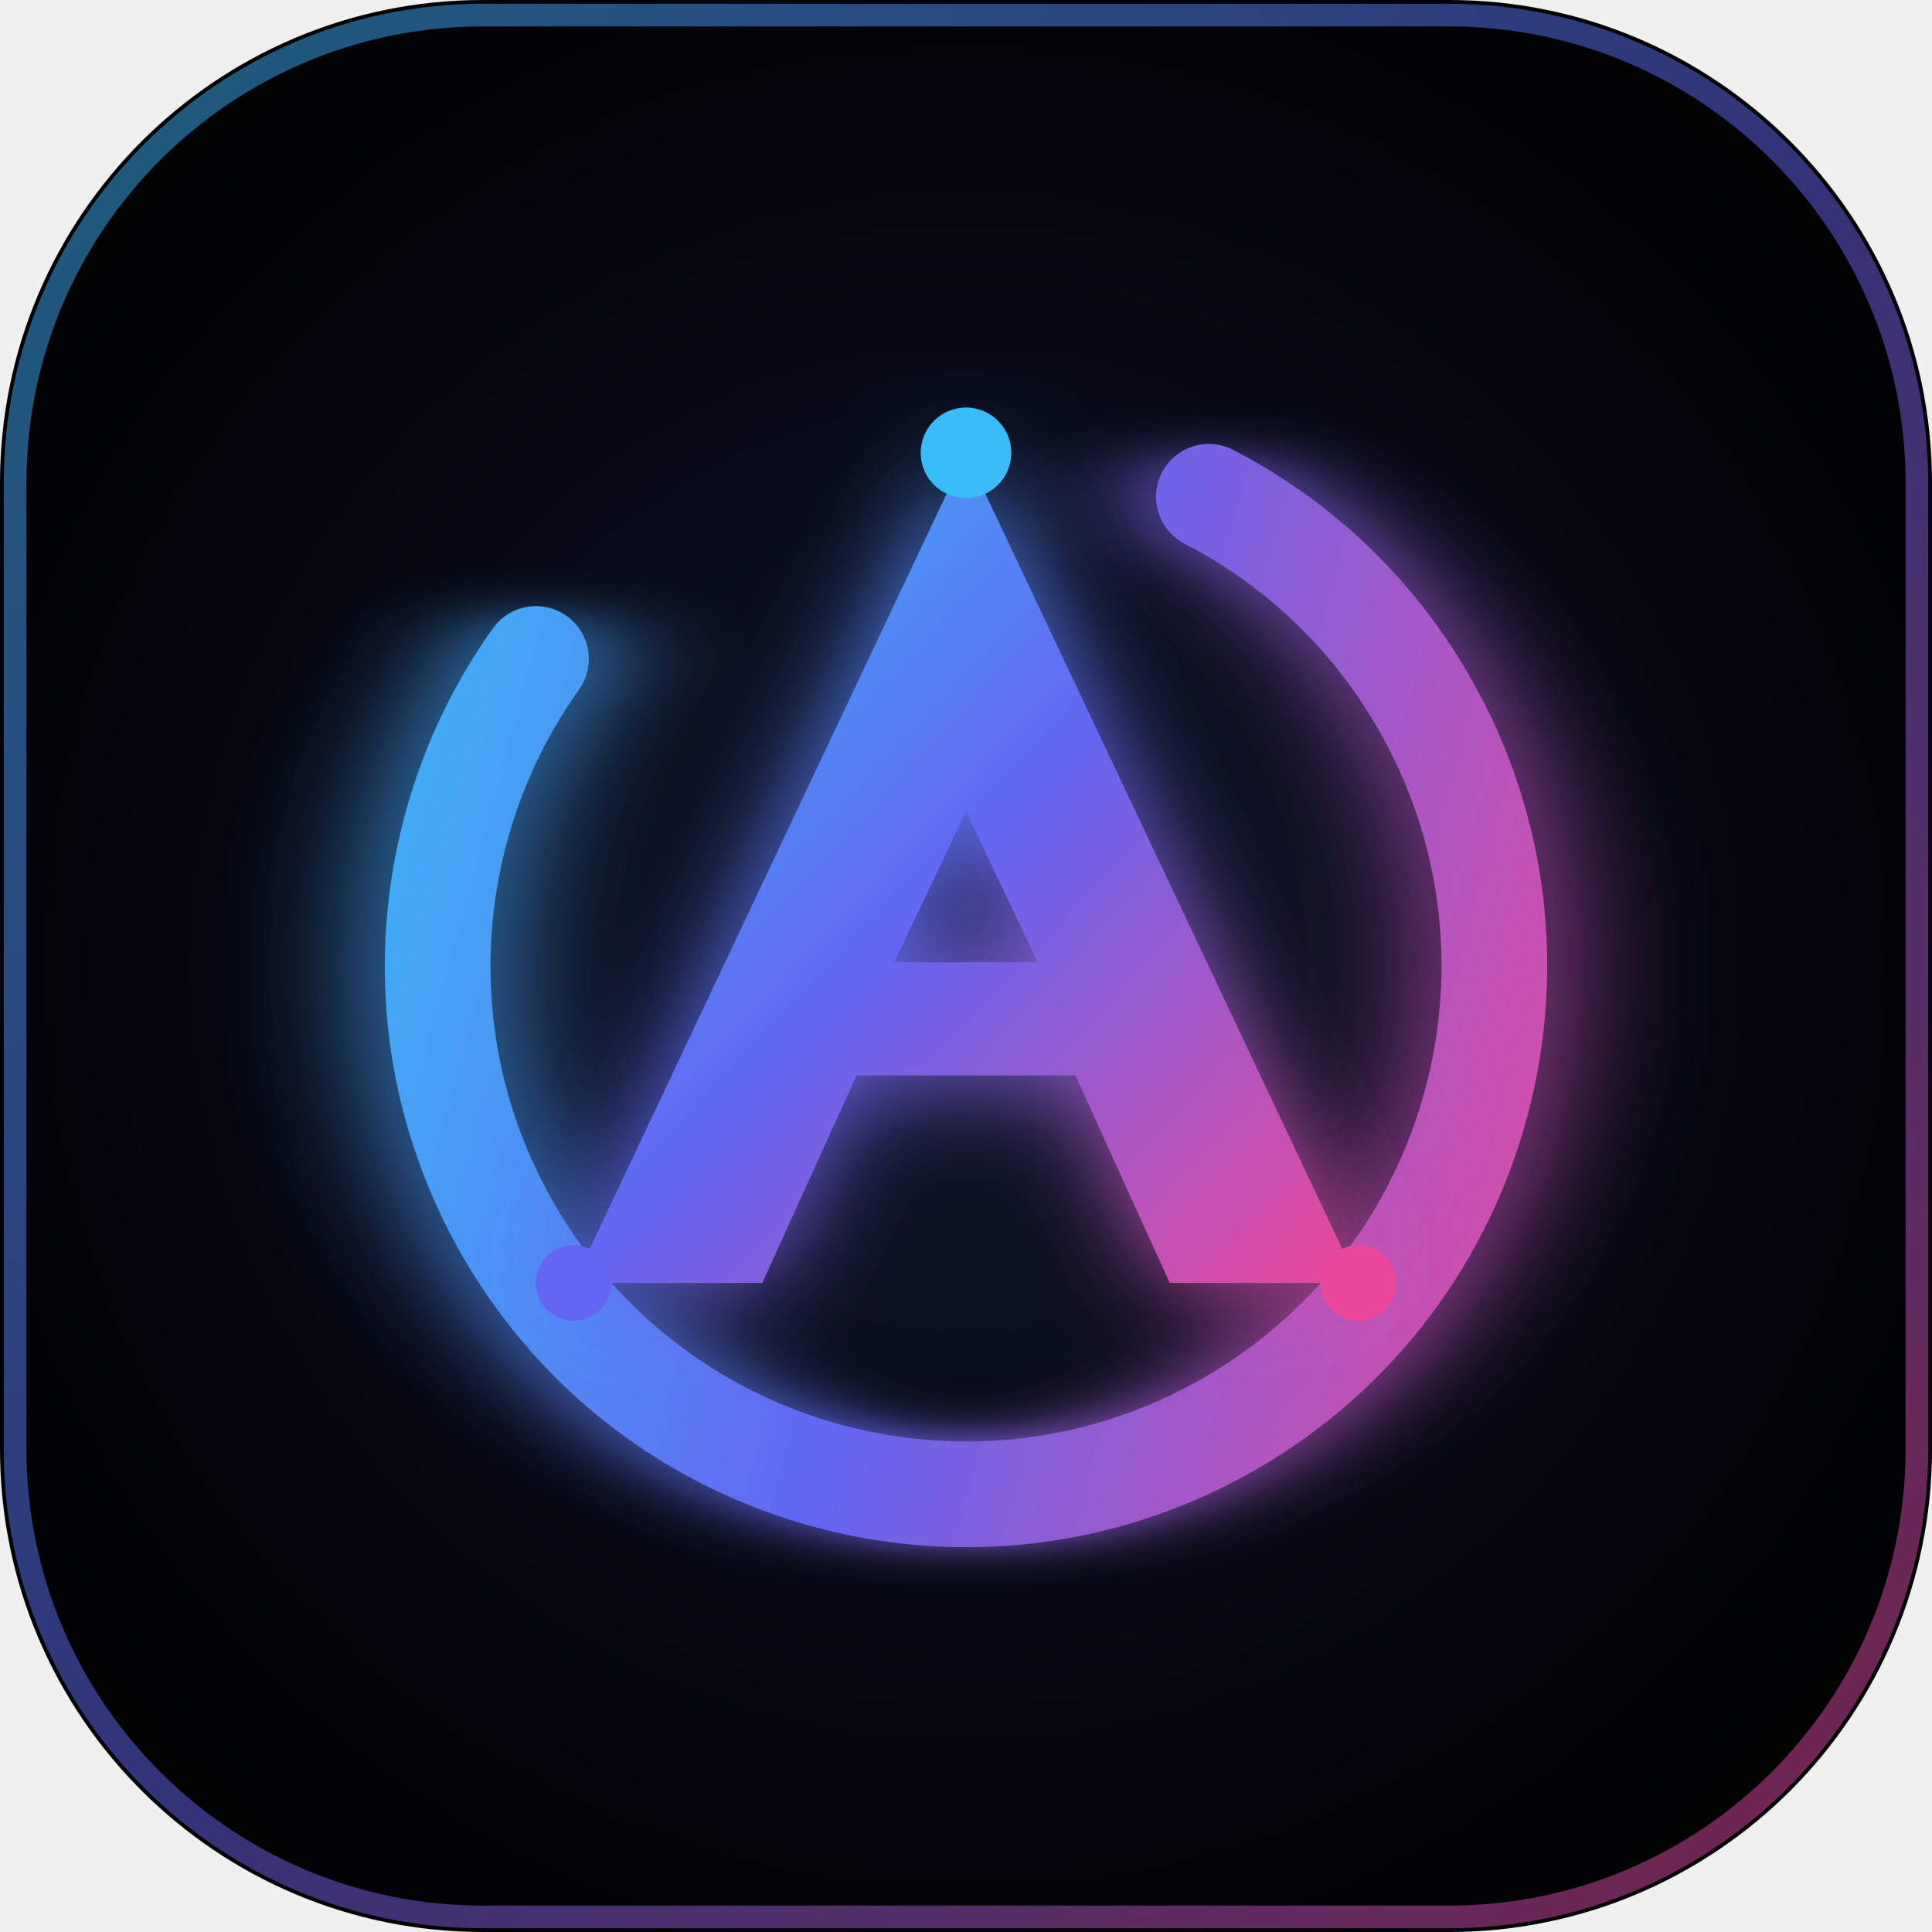
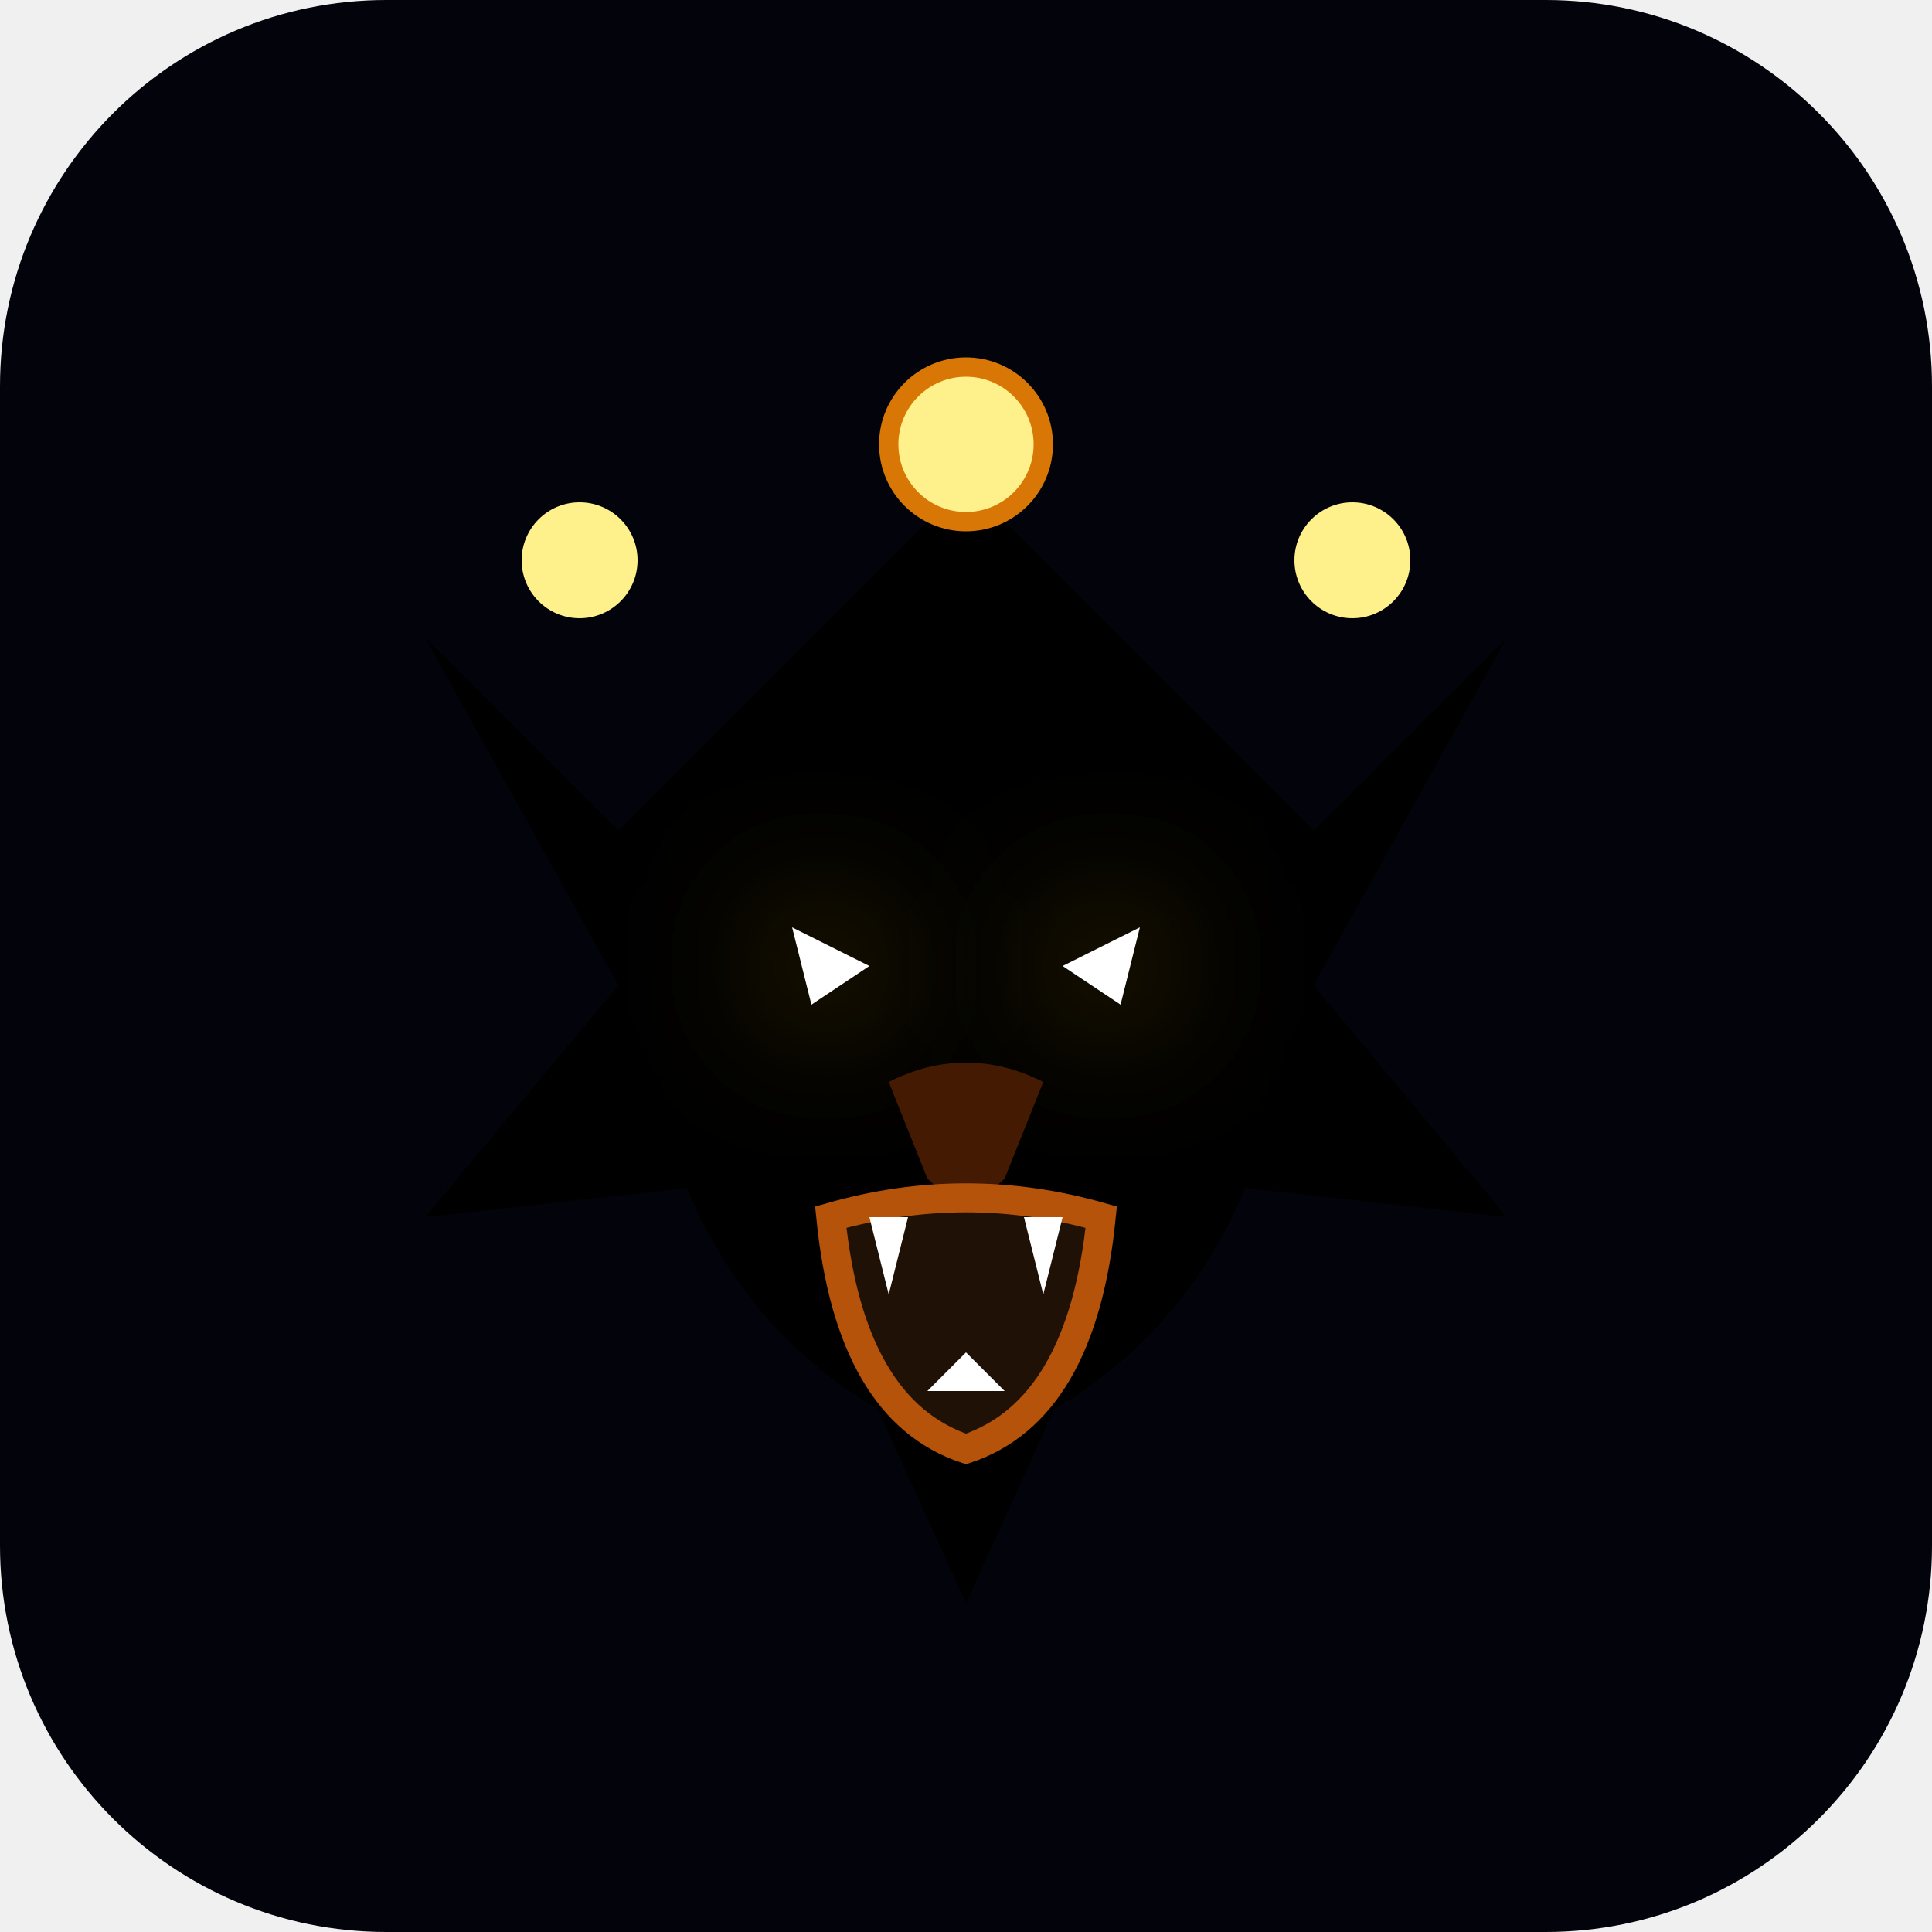
- <svg xmlns="http://www.w3.org/2000/svg" viewBox="0 0 512 512" width="192" height="192">
+ <svg xmlns="http://www.w3.org/2000/svg" viewBox="0 0 100 100">
  <defs>
-     <radialGradient id="bgGrad192" cx="50%" cy="50%" r="60%">
-       <stop offset="0%" stop-color="#0f172a" />
-       <stop offset="70%" stop-color="#05060f" />
-       <stop offset="100%" stop-color="#000000" />
-     </radialGradient>
-     <linearGradient id="auraGlow192" x1="0%" y1="0%" x2="100%" y2="100%">
-       <stop offset="0%" stop-color="#38bdf8" />
-       <stop offset="50%" stop-color="#6366f1" />
-       <stop offset="100%" stop-color="#ec4899" />
+     <linearGradient id="lionGold" x1="0%" y1="0%" x2="100%" y2="100%">
+       <stop offset="0%" stopColor="#fef08a" />
+       <stop offset="45%" stopColor="#f59e0b" />
+       <stop offset="100%" stopColor="#b45309" />
    </linearGradient>
-     <filter id="glowFilter192" x="-20%" y="-20%" width="140%" height="140%">
-       <feGaussianBlur stdDeviation="14" result="blur" />
-       <feComposite in="SourceGraphic" in2="blur" operator="over" />
-     </filter>
+     <linearGradient id="maneFire" x1="0%" y1="0%" x2="0%" y2="100%">
+       <stop offset="0%" stopColor="#fbbf24" />
+       <stop offset="60%" stopColor="#d97706" />
+       <stop offset="100%" stopColor="#78350f" />
+     </linearGradient>
  </defs>
-   <rect width="512" height="512" rx="128" fill="url(#bgGrad192)" />
-   <rect width="504" height="504" x="4" y="4" rx="124" fill="none" stroke="url(#auraGlow192)" stroke-width="6" opacity="0.5" />
-   <circle cx="256" cy="256" r="140" fill="none" stroke="url(#auraGlow192)" stroke-width="28" filter="url(#glowFilter192)" stroke-linecap="round" stroke-dasharray="600 200" transform="rotate(-30 256 256)" />
-   <path d="M256 120 L360 340 L310 340 L285 285 L227 285 L202 340 L152 340 Z M256 215 L237 255 L275 255 Z" fill="url(#auraGlow192)" filter="url(#glowFilter192)" />
-   <circle cx="256" cy="120" r="12" fill="#38bdf8" />
-   <circle cx="360" cy="340" r="10" fill="#ec4899" />
-   <circle cx="152" cy="340" r="10" fill="#6366f1" />
+   <rect width="100" height="100" rx="20" fill="#03040b" />
+   <g transform="translate(0, 5)">
+     <path d="M 22 28 L 32 38 L 50 20 L 68 38 L 78 28 L 68 46 L 78 58 L 60 56 L 50 78 L 40 56 L 22 58 L 32 46 Z" fill="url(#maneFire)" opacity="0.9" />
+     <circle cx="50" cy="18" r="4" fill="#fef08a" stroke="#d97706" stroke-width="1" />
+     <circle cx="30" cy="24" r="3" fill="#fef08a" />
+     <circle cx="70" cy="24" r="3" fill="#fef08a" />
+     <path d="M 34 42 C 34 34 42 30 50 30 C 58 30 66 34 66 42 C 68 54 62 66 50 70 C 38 66 32 54 34 42 Z" fill="url(#lionGold)" />
+     <polygon points="41,43 45,45 42,47" fill="#ffffff" filter="drop-shadow(0 0 4px #fbbf24)" />
+     <polygon points="59,43 55,45 58,47" fill="#ffffff" filter="drop-shadow(0 0 4px #fbbf24)" />
+     <path d="M 46 51 Q 50 49 54 51 L 52 56 Q 50 58 48 56 Z" fill="#451a03" />
+     <path d="M 43 58 Q 50 56 57 58 Q 56 68 50 70 Q 44 68 43 58 Z" fill="#1f1105" stroke="#b45309" stroke-width="1.5" />
+     <polygon points="45,58 47,58 46,62" fill="#fff" />
+     <polygon points="53,58 55,58 54,62" fill="#fff" />
+     <polygon points="48,67 50,65 52,67" fill="#fff" />
+   </g>
</svg>
